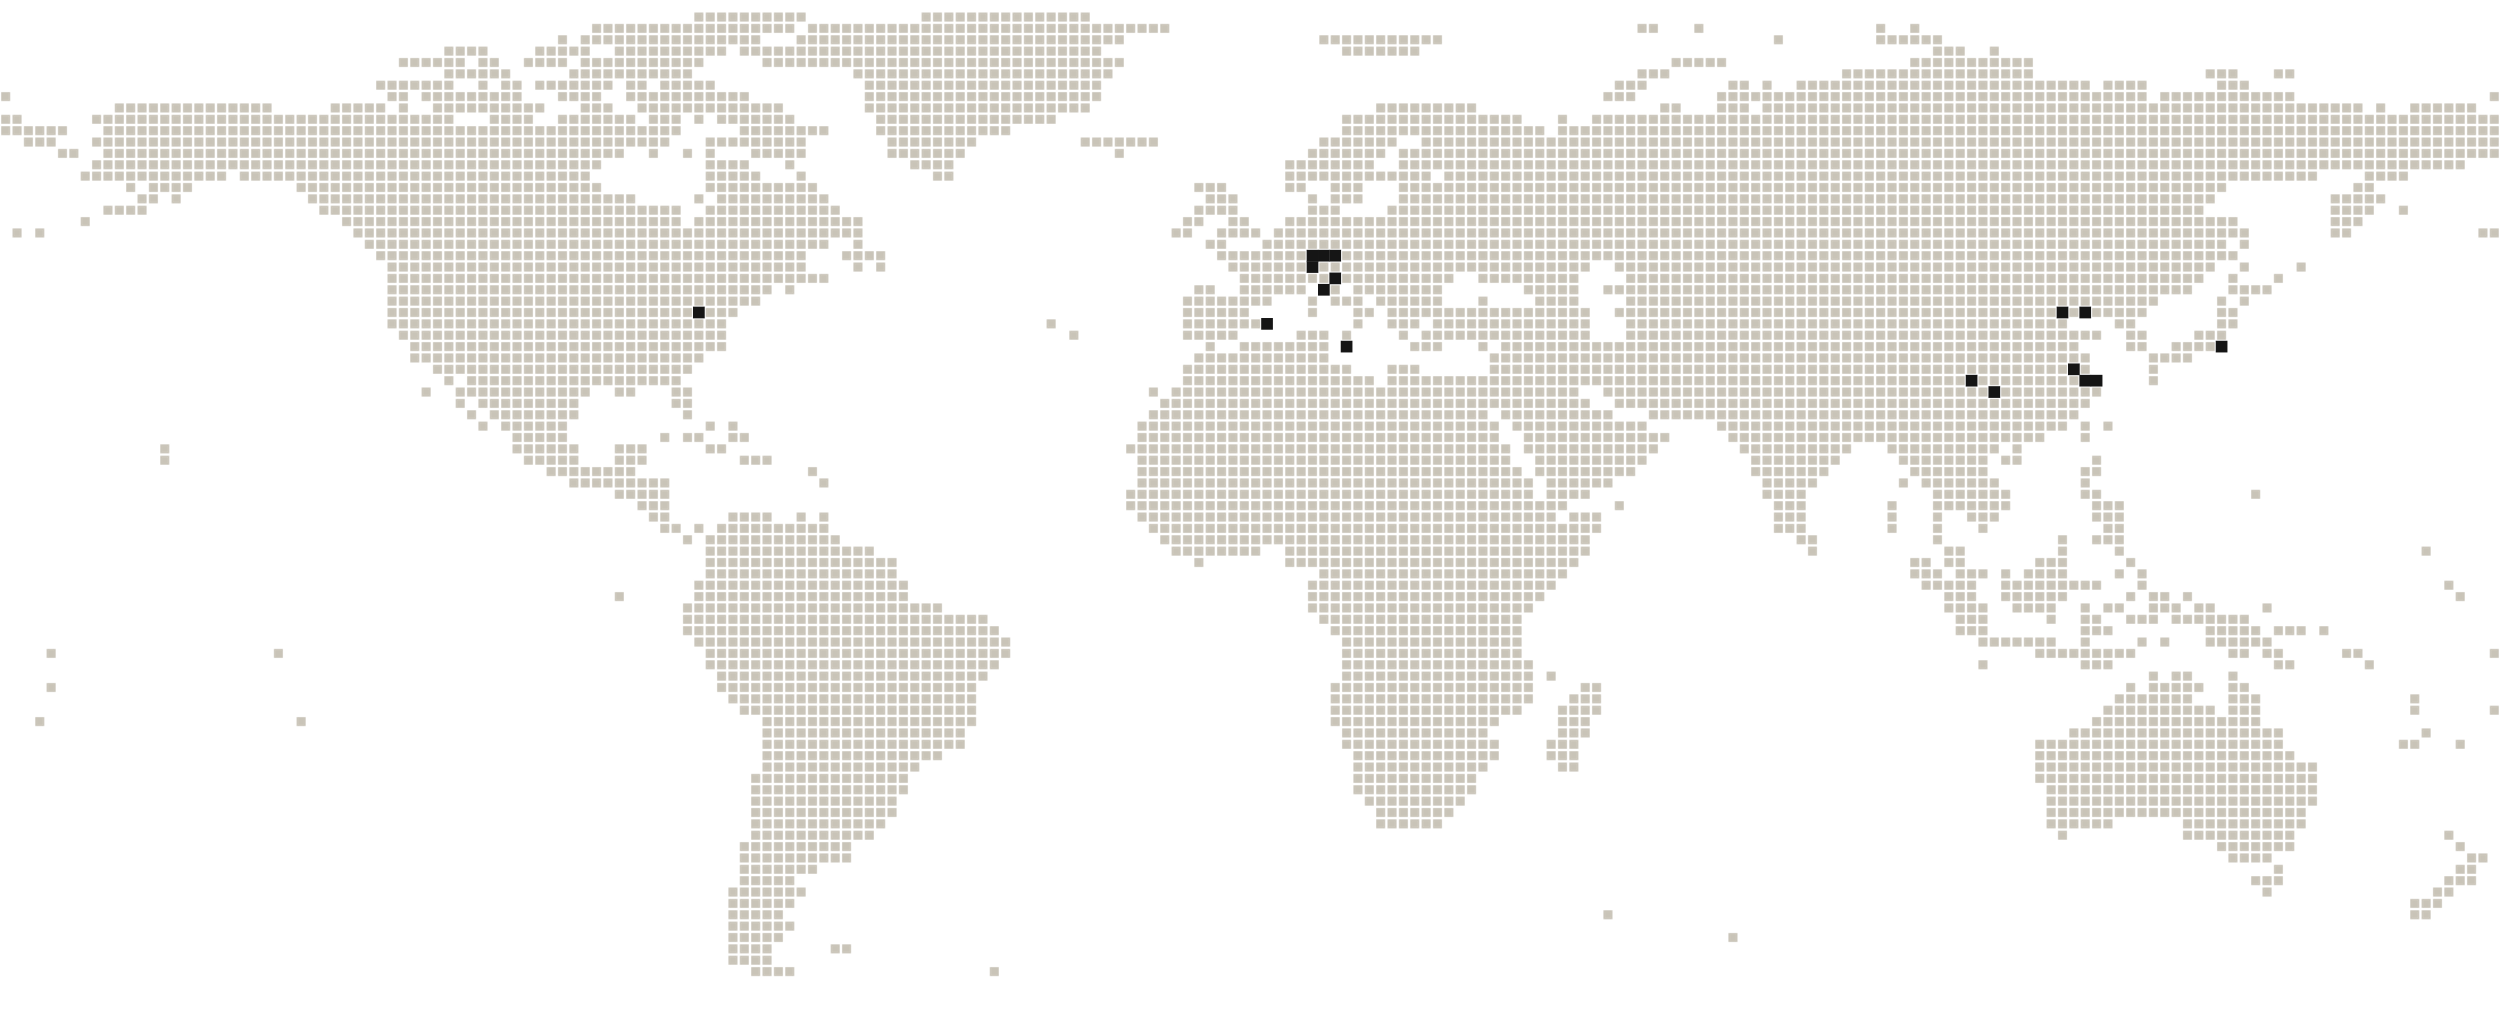
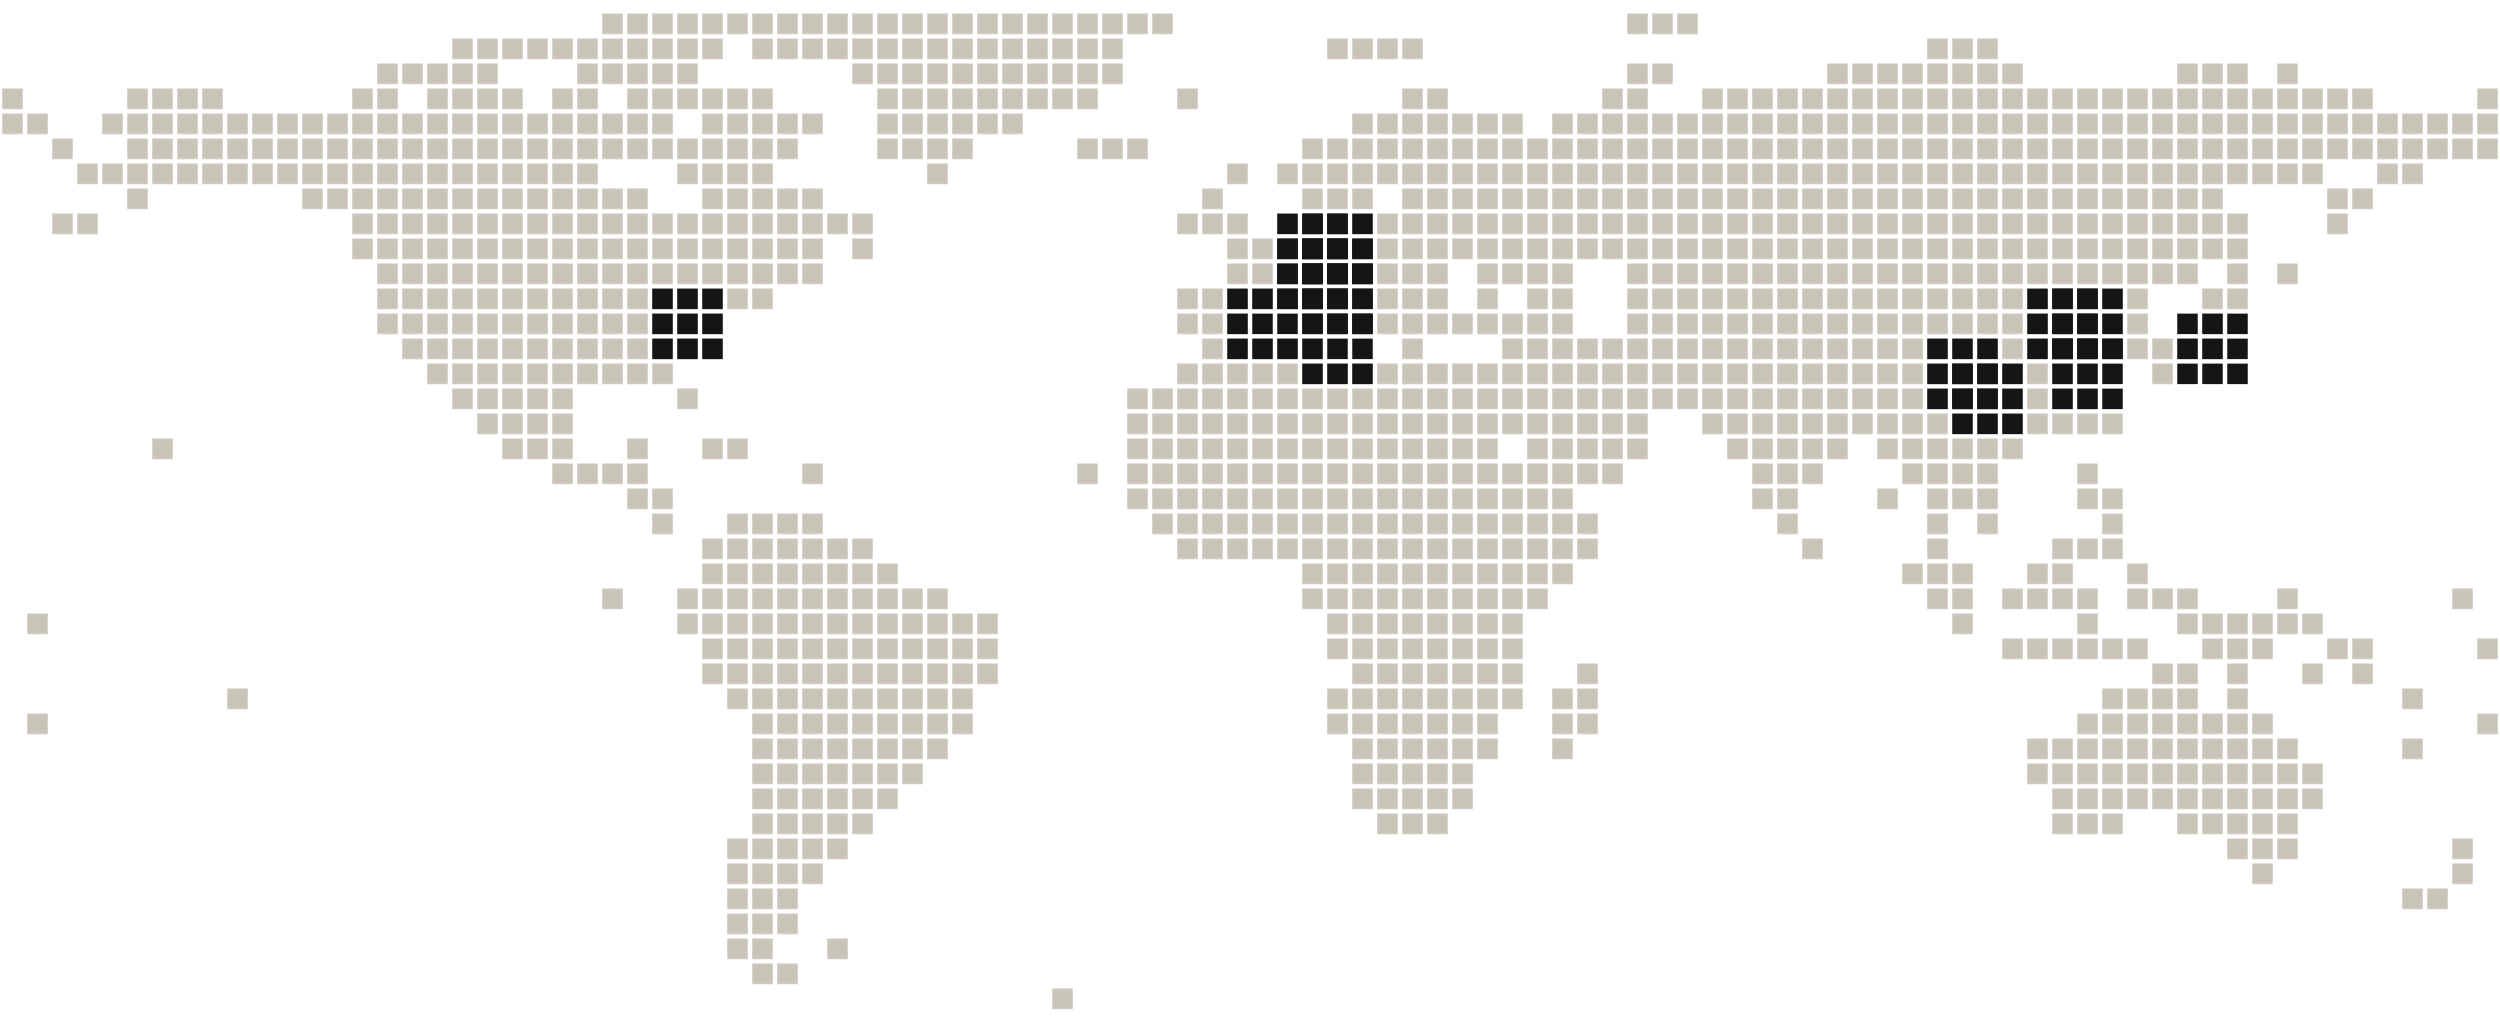
<svg xmlns="http://www.w3.org/2000/svg" viewBox="0 0 1100 450" role="img" aria-labelledby="title desc">
  <defs>
-     <pattern id="land-pixels" x="0" y="5" width="5" height="5" patternUnits="userSpaceOnUse">
-       <rect x="0.55" y="0.55" width="3.9" height="3.9" fill="#c9c4b8" />
+     <pattern id="land-pixels" x="0" y="5" width="11" height="11" patternUnits="userSpaceOnUse">
+       <rect x="0.99" y="0.99" width="9.02" height="9.02" fill="#c9c4b8" />
    </pattern>
  </defs>
-   <path fill="url(#land-pixels)" d="M305.00 5.00h50.00v5.00h-50.00zM405.00 5.00h75.00v5.00h-75.00zM260.00 10.00h90.00v5.00h-90.00zM355.00 10.00h160.00v5.00h-160.00zM720.00 10.00h10.00v5.00h-10.00zM745.00 10.00h5.00v5.00h-5.00zM825.00 10.00h5.00v5.00h-5.00zM840.00 10.00h5.00v5.00h-5.00zM245.00 15.00h5.00v5.00h-5.00zM255.00 15.00h80.00v5.00h-80.00zM350.00 15.00h145.00v5.00h-145.00zM580.00 15.00h55.00v5.00h-55.00zM780.00 15.00h5.00v5.00h-5.00zM825.00 15.00h30.00v5.00h-30.00zM195.00 20.00h20.00v5.00h-20.00zM235.00 20.00h25.00v5.00h-25.00zM270.00 20.00h50.00v5.00h-50.00zM325.00 20.00h160.00v5.00h-160.00zM590.00 20.00h35.00v5.00h-35.00zM850.00 20.00h15.00v5.00h-15.00zM875.00 20.00h5.00v5.00h-5.00zM175.00 25.00h30.00v5.00h-30.00zM210.00 25.00h10.00v5.00h-10.00zM230.00 25.00h20.00v5.00h-20.00zM255.00 25.00h55.00v5.00h-55.00zM335.00 25.00h160.00v5.00h-160.00zM735.00 25.00h25.00v5.00h-25.00zM840.00 25.00h55.00v5.00h-55.00zM195.00 30.00h30.00v5.00h-30.00zM250.00 30.00h55.00v5.00h-55.00zM375.00 30.00h115.00v5.00h-115.00zM720.00 30.00h15.00v5.00h-15.00zM810.00 30.00h85.00v5.00h-85.00zM970.00 30.00h15.00v5.00h-15.00zM1000.00 30.00h10.00v5.00h-10.00zM165.00 35.00h35.00v5.00h-35.00zM210.00 35.00h5.00v5.00h-5.00zM220.00 35.00h10.00v5.00h-10.00zM235.00 35.00h35.00v5.00h-35.00zM275.00 35.00h10.00v5.00h-10.00zM290.00 35.00h25.00v5.00h-25.00zM380.00 35.00h105.00v5.00h-105.00zM710.00 35.00h15.00v5.00h-15.00zM760.00 35.00h10.00v5.00h-10.00zM775.00 35.00h5.00v5.00h-5.00zM790.00 35.00h130.00v5.00h-130.00zM925.00 35.00h20.00v5.00h-20.00zM975.00 35.00h15.00v5.00h-15.00zM0.00 40.00h5.00v5.00h-5.00zM170.00 40.00h10.00v5.00h-10.00zM185.00 40.00h45.00v5.00h-45.00zM245.00 40.00h20.00v5.00h-20.00zM275.00 40.00h55.00v5.00h-55.00zM380.00 40.00h105.00v5.00h-105.00zM705.00 40.00h15.00v5.00h-15.00zM755.00 40.00h190.00v5.00h-190.00zM950.00 40.00h60.00v5.00h-60.00zM1095.00 40.00h5.00v5.00h-5.00zM50.00 45.00h70.00v5.00h-70.00zM145.00 45.00h25.00v5.00h-25.00zM175.00 45.00h5.00v5.00h-5.00zM190.00 45.00h50.00v5.00h-50.00zM255.00 45.00h15.00v5.00h-15.00zM280.00 45.00h65.00v5.00h-65.00zM380.00 45.00h100.00v5.00h-100.00zM605.00 45.00h45.00v5.00h-45.00zM730.00 45.00h10.00v5.00h-10.00zM755.00 45.00h15.00v5.00h-15.00zM775.00 45.00h265.00v5.00h-265.00zM1045.00 45.00h5.00v5.00h-5.00zM1060.00 45.00h30.00v5.00h-30.00zM0.00 50.00h10.00v5.00h-10.00zM40.00 50.00h160.00v5.00h-160.00zM215.00 50.00h20.00v5.00h-20.00zM245.00 50.00h35.00v5.00h-35.00zM285.00 50.00h15.00v5.00h-15.00zM305.00 50.00h5.00v5.00h-5.00zM315.00 50.00h35.00v5.00h-35.00zM385.00 50.00h80.00v5.00h-80.00zM590.00 50.00h80.00v5.00h-80.00zM685.00 50.00h5.00v5.00h-5.00zM700.00 50.00h400.00v5.00h-400.00zM0.00 55.00h30.00v5.00h-30.00zM45.00 55.00h255.00v5.00h-255.00zM325.00 55.00h40.00v5.00h-40.00zM385.00 55.00h60.00v5.00h-60.00zM590.00 55.00h90.00v5.00h-90.00zM685.00 55.00h415.00v5.00h-415.00zM10.00 60.00h15.00v5.00h-15.00zM40.00 60.00h255.00v5.00h-255.00zM310.00 60.00h45.00v5.00h-45.00zM390.00 60.00h40.00v5.00h-40.00zM475.00 60.00h35.00v5.00h-35.00zM580.00 60.00h35.00v5.00h-35.00zM625.00 60.00h475.00v5.00h-475.00zM25.00 65.00h10.00v5.00h-10.00zM45.00 65.00h230.00v5.00h-230.00zM285.00 65.00h5.00v5.00h-5.00zM300.00 65.00h5.00v5.00h-5.00zM310.00 65.00h5.00v5.00h-5.00zM330.00 65.00h25.00v5.00h-25.00zM390.00 65.00h35.00v5.00h-35.00zM490.00 65.00h5.00v5.00h-5.00zM575.00 65.00h35.00v5.00h-35.00zM615.00 65.00h485.00v5.00h-485.00zM40.00 70.00h225.00v5.00h-225.00zM310.00 70.00h20.00v5.00h-20.00zM345.00 70.00h5.00v5.00h-5.00zM400.00 70.00h20.00v5.00h-20.00zM565.00 70.00h40.00v5.00h-40.00zM615.00 70.00h470.00v5.00h-470.00zM35.00 75.00h65.00v5.00h-65.00zM105.00 75.00h155.00v5.00h-155.00zM310.00 75.00h25.00v5.00h-25.00zM350.00 75.00h5.00v5.00h-5.00zM410.00 75.00h10.00v5.00h-10.00zM565.00 75.00h65.00v5.00h-65.00zM635.00 75.00h385.00v5.00h-385.00zM1040.00 75.00h20.00v5.00h-20.00zM55.00 80.00h5.00v5.00h-5.00zM65.00 80.00h20.00v5.00h-20.00zM130.00 80.00h135.00v5.00h-135.00zM310.00 80.00h50.00v5.00h-50.00zM525.00 80.00h15.00v5.00h-15.00zM565.00 80.00h10.00v5.00h-10.00zM585.00 80.00h15.00v5.00h-15.00zM615.00 80.00h365.00v5.00h-365.00zM1035.00 80.00h10.00v5.00h-10.00zM60.00 85.00h10.00v5.00h-10.00zM75.00 85.00h5.00v5.00h-5.00zM135.00 85.00h145.00v5.00h-145.00zM305.00 85.00h5.00v5.00h-5.00zM315.00 85.00h50.00v5.00h-50.00zM530.00 85.00h15.00v5.00h-15.00zM575.00 85.00h5.00v5.00h-5.00zM585.00 85.00h15.00v5.00h-15.00zM615.00 85.00h360.00v5.00h-360.00zM1025.00 85.00h25.00v5.00h-25.00zM45.00 90.00h20.00v5.00h-20.00zM140.00 90.00h160.00v5.00h-160.00zM310.00 90.00h60.00v5.00h-60.00zM525.00 90.00h20.00v5.00h-20.00zM575.00 90.00h15.00v5.00h-15.00zM610.00 90.00h360.00v5.00h-360.00zM1025.00 90.00h20.00v5.00h-20.00zM1055.00 90.00h5.00v5.00h-5.00zM35.00 95.00h5.00v5.00h-5.00zM150.00 95.00h150.00v5.00h-150.00zM305.00 95.00h75.00v5.00h-75.00zM520.00 95.00h10.00v5.00h-10.00zM540.00 95.00h10.00v5.00h-10.00zM565.00 95.00h420.00v5.00h-420.00zM1025.00 95.00h15.00v5.00h-15.00zM5.00 100.00h5.00v5.00h-5.00zM15.00 100.00h5.00v5.00h-5.00zM155.00 100.00h225.00v5.00h-225.00zM515.00 100.00h10.00v5.00h-10.00zM535.00 100.00h20.00v5.00h-20.00zM560.00 100.00h430.00v5.00h-430.00zM1025.00 100.00h10.00v5.00h-10.00zM1090.00 100.00h10.00v5.00h-10.00zM160.00 105.00h205.00v5.00h-205.00zM375.00 105.00h5.00v5.00h-5.00zM530.00 105.00h10.00v5.00h-10.00zM555.00 105.00h425.00v5.00h-425.00zM985.00 105.00h5.00v5.00h-5.00zM165.00 110.00h190.00v5.00h-190.00zM370.00 110.00h20.00v5.00h-20.00zM535.00 110.00h450.00v5.00h-450.00zM170.00 115.00h185.00v5.00h-185.00zM375.00 115.00h5.00v5.00h-5.00zM385.00 115.00h5.00v5.00h-5.00zM540.00 115.00h160.00v5.00h-160.00zM710.00 115.00h265.00v5.00h-265.00zM985.00 115.00h5.00v5.00h-5.00zM1010.00 115.00h5.00v5.00h-5.00zM170.00 120.00h195.00v5.00h-195.00zM545.00 120.00h95.00v5.00h-95.00zM650.00 120.00h45.00v5.00h-45.00zM715.00 120.00h255.00v5.00h-255.00zM980.00 120.00h5.00v5.00h-5.00zM1000.00 120.00h5.00v5.00h-5.00zM170.00 125.00h170.00v5.00h-170.00zM345.00 125.00h5.00v5.00h-5.00zM525.00 125.00h10.00v5.00h-10.00zM545.00 125.00h30.00v5.00h-30.00zM580.00 125.00h10.00v5.00h-10.00zM595.00 125.00h40.00v5.00h-40.00zM670.00 125.00h25.00v5.00h-25.00zM705.00 125.00h260.00v5.00h-260.00zM980.00 125.00h20.00v5.00h-20.00zM170.00 130.00h165.00v5.00h-165.00zM520.00 130.00h40.00v5.00h-40.00zM575.00 130.00h5.00v5.00h-5.00zM585.00 130.00h15.00v5.00h-15.00zM605.00 130.00h30.00v5.00h-30.00zM650.00 130.00h5.00v5.00h-5.00zM675.00 130.00h20.00v5.00h-20.00zM715.00 130.00h235.00v5.00h-235.00zM975.00 130.00h5.00v5.00h-5.00zM985.00 130.00h5.00v5.00h-5.00zM170.00 135.00h155.00v5.00h-155.00zM520.00 135.00h30.00v5.00h-30.00zM575.00 135.00h5.00v5.00h-5.00zM595.00 135.00h10.00v5.00h-10.00zM610.00 135.00h90.00v5.00h-90.00zM710.00 135.00h235.00v5.00h-235.00zM975.00 135.00h10.00v5.00h-10.00zM170.00 140.00h150.00v5.00h-150.00zM460.00 140.00h5.00v5.00h-5.00zM520.00 140.00h35.00v5.00h-35.00zM595.00 140.00h5.00v5.00h-5.00zM610.00 140.00h15.00v5.00h-15.00zM630.00 140.00h70.00v5.00h-70.00zM715.00 140.00h195.00v5.00h-195.00zM930.00 140.00h10.00v5.00h-10.00zM975.00 140.00h10.00v5.00h-10.00zM175.00 145.00h145.00v5.00h-145.00zM470.00 145.00h5.00v5.00h-5.00zM520.00 145.00h25.00v5.00h-25.00zM570.00 145.00h15.00v5.00h-15.00zM590.00 145.00h5.00v5.00h-5.00zM615.00 145.00h5.00v5.00h-5.00zM625.00 145.00h75.00v5.00h-75.00zM715.00 145.00h210.00v5.00h-210.00zM935.00 145.00h10.00v5.00h-10.00zM965.00 145.00h15.00v5.00h-15.00zM180.00 150.00h140.00v5.00h-140.00zM530.00 150.00h5.00v5.00h-5.00zM545.00 150.00h40.00v5.00h-40.00zM620.00 150.00h15.00v5.00h-15.00zM650.00 150.00h5.00v5.00h-5.00zM660.00 150.00h255.00v5.00h-255.00zM935.00 150.00h10.00v5.00h-10.00zM955.00 150.00h25.00v5.00h-25.00zM180.00 155.00h130.00v5.00h-130.00zM525.00 155.00h60.00v5.00h-60.00zM655.00 155.00h265.00v5.00h-265.00zM945.00 155.00h20.00v5.00h-20.00zM190.00 160.00h115.00v5.00h-115.00zM520.00 160.00h75.00v5.00h-75.00zM610.00 160.00h15.00v5.00h-15.00zM655.00 160.00h265.00v5.00h-265.00zM945.00 160.00h5.00v5.00h-5.00zM195.00 165.00h5.00v5.00h-5.00zM205.00 165.00h95.00v5.00h-95.00zM520.00 165.00h85.00v5.00h-85.00zM610.00 165.00h310.00v5.00h-310.00zM945.00 165.00h5.00v5.00h-5.00zM185.00 170.00h5.00v5.00h-5.00zM200.00 170.00h60.00v5.00h-60.00zM270.00 170.00h10.00v5.00h-10.00zM295.00 170.00h10.00v5.00h-10.00zM505.00 170.00h5.00v5.00h-5.00zM515.00 170.00h180.00v5.00h-180.00zM705.00 170.00h220.00v5.00h-220.00zM200.00 175.00h5.00v5.00h-5.00zM210.00 175.00h45.00v5.00h-45.00zM295.00 175.00h10.00v5.00h-10.00zM510.00 175.00h190.00v5.00h-190.00zM710.00 175.00h210.00v5.00h-210.00zM205.00 180.00h5.00v5.00h-5.00zM215.00 180.00h40.00v5.00h-40.00zM300.00 180.00h5.00v5.00h-5.00zM505.00 180.00h150.00v5.00h-150.00zM660.00 180.00h50.00v5.00h-50.00zM725.00 180.00h190.00v5.00h-190.00zM210.00 185.00h5.00v5.00h-5.00zM220.00 185.00h30.00v5.00h-30.00zM310.00 185.00h5.00v5.00h-5.00zM320.00 185.00h5.00v5.00h-5.00zM500.00 185.00h160.00v5.00h-160.00zM665.00 185.00h60.00v5.00h-60.00zM755.00 185.00h155.00v5.00h-155.00zM915.00 185.00h5.00v5.00h-5.00zM925.00 185.00h5.00v5.00h-5.00zM225.00 190.00h25.00v5.00h-25.00zM290.00 190.00h5.00v5.00h-5.00zM300.00 190.00h10.00v5.00h-10.00zM320.00 190.00h10.00v5.00h-10.00zM500.00 190.00h160.00v5.00h-160.00zM670.00 190.00h65.00v5.00h-65.00zM760.00 190.00h140.00v5.00h-140.00zM915.00 190.00h5.00v5.00h-5.00zM70.00 195.00h5.00v5.00h-5.00zM225.00 195.00h30.00v5.00h-30.00zM270.00 195.00h15.00v5.00h-15.00zM310.00 195.00h10.00v5.00h-10.00zM495.00 195.00h170.00v5.00h-170.00zM670.00 195.00h60.00v5.00h-60.00zM765.00 195.00h50.00v5.00h-50.00zM830.00 195.00h50.00v5.00h-50.00zM885.00 195.00h5.00v5.00h-5.00zM70.00 200.00h5.00v5.00h-5.00zM230.00 200.00h25.00v5.00h-25.00zM270.00 200.00h15.00v5.00h-15.00zM325.00 200.00h15.00v5.00h-15.00zM500.00 200.00h165.00v5.00h-165.00zM675.00 200.00h50.00v5.00h-50.00zM770.00 200.00h40.00v5.00h-40.00zM835.00 200.00h40.00v5.00h-40.00zM880.00 200.00h10.00v5.00h-10.00zM920.00 200.00h5.00v5.00h-5.00zM240.00 205.00h40.00v5.00h-40.00zM355.00 205.00h5.00v5.00h-5.00zM500.00 205.00h170.00v5.00h-170.00zM675.00 205.00h45.00v5.00h-45.00zM770.00 205.00h35.00v5.00h-35.00zM840.00 205.00h35.00v5.00h-35.00zM915.00 205.00h10.00v5.00h-10.00zM250.00 210.00h45.00v5.00h-45.00zM360.00 210.00h5.00v5.00h-5.00zM500.00 210.00h175.00v5.00h-175.00zM680.00 210.00h30.00v5.00h-30.00zM775.00 210.00h25.00v5.00h-25.00zM835.00 210.00h5.00v5.00h-5.00zM845.00 210.00h35.00v5.00h-35.00zM915.00 210.00h5.00v5.00h-5.00zM270.00 215.00h25.00v5.00h-25.00zM495.00 215.00h180.00v5.00h-180.00zM680.00 215.00h20.00v5.00h-20.00zM775.00 215.00h20.00v5.00h-20.00zM850.00 215.00h35.00v5.00h-35.00zM915.00 215.00h10.00v5.00h-10.00zM990.00 215.00h5.00v5.00h-5.00zM280.00 220.00h15.00v5.00h-15.00zM495.00 220.00h195.00v5.00h-195.00zM710.00 220.00h5.00v5.00h-5.00zM780.00 220.00h15.00v5.00h-15.00zM830.00 220.00h5.00v5.00h-5.00zM850.00 220.00h35.00v5.00h-35.00zM920.00 220.00h15.00v5.00h-15.00zM285.00 225.00h10.00v5.00h-10.00zM320.00 225.00h20.00v5.00h-20.00zM350.00 225.00h5.00v5.00h-5.00zM360.00 225.00h5.00v5.00h-5.00zM500.00 225.00h185.00v5.00h-185.00zM690.00 225.00h15.00v5.00h-15.00zM780.00 225.00h15.00v5.00h-15.00zM830.00 225.00h5.00v5.00h-5.00zM850.00 225.00h5.00v5.00h-5.00zM865.00 225.00h15.00v5.00h-15.00zM920.00 225.00h15.00v5.00h-15.00zM290.00 230.00h10.00v5.00h-10.00zM305.00 230.00h5.00v5.00h-5.00zM315.00 230.00h50.00v5.00h-50.00zM505.00 230.00h200.00v5.00h-200.00zM780.00 230.00h15.00v5.00h-15.00zM830.00 230.00h5.00v5.00h-5.00zM850.00 230.00h5.00v5.00h-5.00zM870.00 230.00h5.00v5.00h-5.00zM925.00 230.00h10.00v5.00h-10.00zM300.00 235.00h5.00v5.00h-5.00zM310.00 235.00h60.00v5.00h-60.00zM510.00 235.00h190.00v5.00h-190.00zM790.00 235.00h10.00v5.00h-10.00zM850.00 235.00h5.00v5.00h-5.00zM905.00 235.00h5.00v5.00h-5.00zM920.00 235.00h15.00v5.00h-15.00zM310.00 240.00h75.00v5.00h-75.00zM515.00 240.00h40.00v5.00h-40.00zM565.00 240.00h135.00v5.00h-135.00zM795.00 240.00h5.00v5.00h-5.00zM855.00 240.00h10.00v5.00h-10.00zM905.00 240.00h5.00v5.00h-5.00zM930.00 240.00h5.00v5.00h-5.00zM1065.00 240.00h5.00v5.00h-5.00zM310.00 245.00h85.00v5.00h-85.00zM525.00 245.00h5.00v5.00h-5.00zM565.00 245.00h130.00v5.00h-130.00zM840.00 245.00h10.00v5.00h-10.00zM855.00 245.00h10.00v5.00h-10.00zM895.00 245.00h15.00v5.00h-15.00zM935.00 245.00h5.00v5.00h-5.00zM310.00 250.00h85.00v5.00h-85.00zM580.00 250.00h110.00v5.00h-110.00zM840.00 250.00h15.00v5.00h-15.00zM860.00 250.00h15.00v5.00h-15.00zM880.00 250.00h5.00v5.00h-5.00zM890.00 250.00h20.00v5.00h-20.00zM930.00 250.00h5.00v5.00h-5.00zM940.00 250.00h5.00v5.00h-5.00zM305.00 255.00h95.00v5.00h-95.00zM575.00 255.00h110.00v5.00h-110.00zM845.00 255.00h25.00v5.00h-25.00zM880.00 255.00h45.00v5.00h-45.00zM940.00 255.00h5.00v5.00h-5.00zM1075.00 255.00h5.00v5.00h-5.00zM270.00 260.00h5.00v5.00h-5.00zM305.00 260.00h95.00v5.00h-95.00zM575.00 260.00h105.00v5.00h-105.00zM855.00 260.00h15.00v5.00h-15.00zM880.00 260.00h30.00v5.00h-30.00zM935.00 260.00h5.00v5.00h-5.00zM945.00 260.00h10.00v5.00h-10.00zM960.00 260.00h5.00v5.00h-5.00zM1080.00 260.00h5.00v5.00h-5.00zM300.00 265.00h115.00v5.00h-115.00zM575.00 265.00h100.00v5.00h-100.00zM855.00 265.00h20.00v5.00h-20.00zM885.00 265.00h20.00v5.00h-20.00zM915.00 265.00h5.00v5.00h-5.00zM925.00 265.00h10.00v5.00h-10.00zM945.00 265.00h15.00v5.00h-15.00zM965.00 265.00h10.00v5.00h-10.00zM995.00 265.00h5.00v5.00h-5.00zM300.00 270.00h135.00v5.00h-135.00zM580.00 270.00h90.00v5.00h-90.00zM860.00 270.00h15.00v5.00h-15.00zM900.00 270.00h5.00v5.00h-5.00zM915.00 270.00h10.00v5.00h-10.00zM935.00 270.00h15.00v5.00h-15.00zM955.00 270.00h35.00v5.00h-35.00zM300.00 275.00h140.00v5.00h-140.00zM585.00 275.00h85.00v5.00h-85.00zM860.00 275.00h15.00v5.00h-15.00zM915.00 275.00h15.00v5.00h-15.00zM970.00 275.00h25.00v5.00h-25.00zM1000.00 275.00h15.00v5.00h-15.00zM1020.00 275.00h5.00v5.00h-5.00zM305.00 280.00h140.00v5.00h-140.00zM590.00 280.00h80.00v5.00h-80.00zM870.00 280.00h35.00v5.00h-35.00zM915.00 280.00h5.00v5.00h-5.00zM940.00 280.00h5.00v5.00h-5.00zM950.00 280.00h5.00v5.00h-5.00zM970.00 280.00h30.00v5.00h-30.00zM20.00 285.00h5.00v5.00h-5.00zM120.00 285.00h5.00v5.00h-5.00zM310.00 285.00h135.00v5.00h-135.00zM590.00 285.00h80.00v5.00h-80.00zM895.00 285.00h45.00v5.00h-45.00zM980.00 285.00h10.00v5.00h-10.00zM995.00 285.00h10.00v5.00h-10.00zM1030.00 285.00h10.00v5.00h-10.00zM1095.00 285.00h5.00v5.00h-5.00zM310.00 290.00h130.00v5.00h-130.00zM590.00 290.00h85.00v5.00h-85.00zM870.00 290.00h5.00v5.00h-5.00zM915.00 290.00h15.00v5.00h-15.00zM1000.00 290.00h10.00v5.00h-10.00zM1040.00 290.00h5.00v5.00h-5.00zM315.00 295.00h120.00v5.00h-120.00zM590.00 295.00h85.00v5.00h-85.00zM680.00 295.00h5.00v5.00h-5.00zM945.00 295.00h5.00v5.00h-5.00zM955.00 295.00h10.00v5.00h-10.00zM980.00 295.00h5.00v5.00h-5.00zM20.00 300.00h5.00v5.00h-5.00zM315.00 300.00h115.00v5.00h-115.00zM585.00 300.00h90.00v5.00h-90.00zM695.00 300.00h10.00v5.00h-10.00zM935.00 300.00h5.00v5.00h-5.00zM945.00 300.00h25.00v5.00h-25.00zM980.00 300.00h10.00v5.00h-10.00zM320.00 305.00h110.00v5.00h-110.00zM585.00 305.00h90.00v5.00h-90.00zM690.00 305.00h15.00v5.00h-15.00zM930.00 305.00h35.00v5.00h-35.00zM980.00 305.00h15.00v5.00h-15.00zM1060.00 305.00h5.00v5.00h-5.00zM325.00 310.00h105.00v5.00h-105.00zM585.00 310.00h85.00v5.00h-85.00zM685.00 310.00h20.00v5.00h-20.00zM925.00 310.00h50.00v5.00h-50.00zM980.00 310.00h15.00v5.00h-15.00zM1060.00 310.00h5.00v5.00h-5.00zM1095.00 310.00h5.00v5.00h-5.00zM15.00 315.00h5.00v5.00h-5.00zM130.00 315.00h5.00v5.00h-5.00zM335.00 315.00h95.00v5.00h-95.00zM585.00 315.00h75.00v5.00h-75.00zM685.00 315.00h15.00v5.00h-15.00zM920.00 315.00h75.00v5.00h-75.00zM335.00 320.00h90.00v5.00h-90.00zM590.00 320.00h65.00v5.00h-65.00zM685.00 320.00h15.00v5.00h-15.00zM910.00 320.00h95.00v5.00h-95.00zM1065.00 320.00h5.00v5.00h-5.00zM335.00 325.00h90.00v5.00h-90.00zM590.00 325.00h70.00v5.00h-70.00zM680.00 325.00h15.00v5.00h-15.00zM895.00 325.00h110.00v5.00h-110.00zM1055.00 325.00h10.00v5.00h-10.00zM1080.00 325.00h5.00v5.00h-5.00zM335.00 330.00h80.00v5.00h-80.00zM595.00 330.00h65.00v5.00h-65.00zM680.00 330.00h15.00v5.00h-15.00zM895.00 330.00h115.00v5.00h-115.00zM335.00 335.00h70.00v5.00h-70.00zM595.00 335.00h60.00v5.00h-60.00zM685.00 335.00h10.00v5.00h-10.00zM895.00 335.00h125.00v5.00h-125.00zM330.00 340.00h70.00v5.00h-70.00zM595.00 340.00h55.00v5.00h-55.00zM895.00 340.00h125.00v5.00h-125.00zM330.00 345.00h70.00v5.00h-70.00zM595.00 345.00h55.00v5.00h-55.00zM900.00 345.00h120.00v5.00h-120.00zM330.00 350.00h65.00v5.00h-65.00zM600.00 350.00h45.00v5.00h-45.00zM900.00 350.00h120.00v5.00h-120.00zM330.00 355.00h65.00v5.00h-65.00zM605.00 355.00h35.00v5.00h-35.00zM900.00 355.00h115.00v5.00h-115.00zM330.00 360.00h60.00v5.00h-60.00zM605.00 360.00h30.00v5.00h-30.00zM900.00 360.00h30.00v5.00h-30.00zM960.00 360.00h55.00v5.00h-55.00zM330.00 365.00h55.00v5.00h-55.00zM905.00 365.00h5.00v5.00h-5.00zM960.00 365.00h50.00v5.00h-50.00zM1075.00 365.00h5.00v5.00h-5.00zM325.00 370.00h50.00v5.00h-50.00zM975.00 370.00h35.00v5.00h-35.00zM1080.00 370.00h5.00v5.00h-5.00zM325.00 375.00h50.00v5.00h-50.00zM980.00 375.00h20.00v5.00h-20.00zM1085.00 375.00h10.00v5.00h-10.00zM325.00 380.00h35.00v5.00h-35.00zM1000.00 380.00h5.00v5.00h-5.00zM1080.00 380.00h10.00v5.00h-10.00zM325.00 385.00h25.00v5.00h-25.00zM990.00 385.00h15.00v5.00h-15.00zM1075.00 385.00h15.00v5.00h-15.00zM320.00 390.00h35.00v5.00h-35.00zM995.00 390.00h5.00v5.00h-5.00zM1070.00 390.00h10.00v5.00h-10.00zM320.00 395.00h30.00v5.00h-30.00zM1060.00 395.00h15.00v5.00h-15.00zM320.00 400.00h25.00v5.00h-25.00zM705.00 400.00h5.00v5.00h-5.00zM1060.00 400.00h10.00v5.00h-10.00zM320.00 405.00h30.00v5.00h-30.00zM320.00 410.00h25.00v5.00h-25.00zM760.00 410.00h5.00v5.00h-5.00zM320.00 415.00h20.00v5.00h-20.00zM365.00 415.00h10.00v5.00h-10.00zM320.00 420.00h20.00v5.00h-20.00zM330.00 425.00h20.00v5.00h-20.00zM435.00 425.00h5.00v5.00h-5.00z" />
-   <g fill="#151515" stroke="#151515" stroke-width="1.25" paint-order="stroke" stroke-linejoin="miter">
-     <rect x="920.55" y="165.55" width="3.90" height="3.90" />
-     <rect x="915.55" y="165.55" width="3.90" height="3.90" />
-     <rect x="865.55" y="165.55" width="3.90" height="3.90" />
-     <rect x="875.55" y="170.55" width="3.90" height="3.90" />
-     <rect x="905.55" y="135.55" width="3.90" height="3.90" />
-     <rect x="915.55" y="135.55" width="3.90" height="3.90" />
-     <rect x="910.55" y="160.55" width="3.90" height="3.90" />
-     <rect x="975.55" y="150.55" width="3.90" height="3.90" />
-     <rect x="585.55" y="110.55" width="3.90" height="3.90" />
-     <rect x="575.55" y="115.55" width="3.90" height="3.90" />
-     <rect x="580.55" y="125.55" width="3.90" height="3.90" />
-     <rect x="585.55" y="120.55" width="3.90" height="3.90" />
-     <rect x="555.55" y="140.55" width="3.90" height="3.90" />
-     <rect x="590.55" y="150.55" width="3.90" height="3.90" />
-     <rect x="575.55" y="110.55" width="3.90" height="3.90" />
-     <rect x="580.55" y="110.55" width="3.90" height="3.90" />
-     <rect x="305.55" y="135.55" width="3.90" height="3.90" />
+   <path fill="url(#land-pixels)" d="M264.00 5.00h253.00v11.00h-253.00zM715.00 5.00h33.00v11.00h-33.00zM198.00 16.00h121.00v11.00h-121.00zM330.00 16.00h165.00v11.00h-165.00zM583.00 16.00h44.00v11.00h-44.00zM847.00 16.00h33.00v11.00h-33.00zM165.00 27.00h55.00v11.00h-55.00zM253.00 27.00h55.00v11.00h-55.00zM374.00 27.00h121.00v11.00h-121.00zM715.00 27.00h22.00v11.00h-22.00zM803.00 27.00h88.00v11.00h-88.00zM957.00 27.00h33.00v11.00h-33.00zM1001.00 27.00h11.00v11.00h-11.00zM0.00 38.00h11.00v11.00h-11.00zM55.00 38.00h44.00v11.00h-44.00zM154.00 38.00h22.00v11.00h-22.00zM187.00 38.00h44.00v11.00h-44.00zM242.00 38.00h22.00v11.00h-22.00zM275.00 38.00h66.00v11.00h-66.00zM385.00 38.00h99.00v11.00h-99.00zM517.00 38.00h11.00v11.00h-11.00zM616.00 38.00h22.00v11.00h-22.00zM704.00 38.00h22.00v11.00h-22.00zM748.00 38.00h297.00v11.00h-297.00zM1089.00 38.00h11.00v11.00h-11.00zM0.00 49.00h22.00v11.00h-22.00zM44.00 49.00h253.00v11.00h-253.00zM308.00 49.00h55.00v11.00h-55.00zM385.00 49.00h66.00v11.00h-66.00zM594.00 49.00h77.00v11.00h-77.00zM682.00 49.00h418.00v11.00h-418.00zM22.00 60.00h11.00v11.00h-11.00zM55.00 60.00h297.00v11.00h-297.00zM385.00 60.00h44.00v11.00h-44.00zM473.00 60.00h33.00v11.00h-33.00zM572.00 60.00h528.00v11.00h-528.00zM33.00 71.00h231.00v11.00h-231.00zM297.00 71.00h44.00v11.00h-44.00zM407.00 71.00h11.00v11.00h-11.00zM539.00 71.00h11.00v11.00h-11.00zM561.00 71.00h462.00v11.00h-462.00zM1045.00 71.00h22.00v11.00h-22.00zM55.00 82.00h11.00v11.00h-11.00zM132.00 82.00h154.00v11.00h-154.00zM308.00 82.00h55.00v11.00h-55.00zM528.00 82.00h11.00v11.00h-11.00zM572.00 82.00h33.00v11.00h-33.00zM616.00 82.00h363.00v11.00h-363.00zM1023.00 82.00h22.00v11.00h-22.00zM22.00 93.00h22.00v11.00h-22.00zM154.00 93.00h231.00v11.00h-231.00zM517.00 93.00h33.00v11.00h-33.00zM561.00 93.00h429.00v11.00h-429.00zM1023.00 93.00h11.00v11.00h-11.00zM154.00 104.00h209.00v11.00h-209.00zM374.00 104.00h11.00v11.00h-11.00zM539.00 104.00h451.00v11.00h-451.00zM165.00 115.00h198.00v11.00h-198.00zM539.00 115.00h99.00v11.00h-99.00zM649.00 115.00h44.00v11.00h-44.00zM715.00 115.00h253.00v11.00h-253.00zM979.00 115.00h11.00v11.00h-11.00zM1001.00 115.00h11.00v11.00h-11.00zM165.00 126.00h176.00v11.00h-176.00zM517.00 126.00h44.00v11.00h-44.00zM572.00 126.00h22.00v11.00h-22.00zM605.00 126.00h33.00v11.00h-33.00zM649.00 126.00h11.00v11.00h-11.00zM671.00 126.00h22.00v11.00h-22.00zM715.00 126.00h231.00v11.00h-231.00zM968.00 126.00h22.00v11.00h-22.00zM165.00 137.00h154.00v11.00h-154.00zM517.00 137.00h33.00v11.00h-33.00zM583.00 137.00h110.00v11.00h-110.00zM715.00 137.00h231.00v11.00h-231.00zM968.00 137.00h11.00v11.00h-11.00zM176.00 148.00h143.00v11.00h-143.00zM528.00 148.00h55.00v11.00h-55.00zM616.00 148.00h11.00v11.00h-11.00zM660.00 148.00h253.00v11.00h-253.00zM935.00 148.00h44.00v11.00h-44.00zM187.00 159.00h110.00v11.00h-110.00zM517.00 159.00h407.00v11.00h-407.00zM946.00 159.00h11.00v11.00h-11.00zM198.00 170.00h55.00v11.00h-55.00zM297.00 170.00h11.00v11.00h-11.00zM495.00 170.00h429.00v11.00h-429.00zM209.00 181.00h44.00v11.00h-44.00zM495.00 181.00h231.00v11.00h-231.00zM748.00 181.00h187.00v11.00h-187.00zM66.00 192.00h11.00v11.00h-11.00zM220.00 192.00h33.00v11.00h-33.00zM275.00 192.00h11.00v11.00h-11.00zM308.00 192.00h22.00v11.00h-22.00zM495.00 192.00h165.00v11.00h-165.00zM671.00 192.00h55.00v11.00h-55.00zM759.00 192.00h55.00v11.00h-55.00zM825.00 192.00h66.00v11.00h-66.00zM242.00 203.00h44.00v11.00h-44.00zM352.00 203.00h11.00v11.00h-11.00zM473.00 203.00h11.00v11.00h-11.00zM495.00 203.00h220.00v11.00h-220.00zM770.00 203.00h33.00v11.00h-33.00zM836.00 203.00h44.00v11.00h-44.00zM913.00 203.00h11.00v11.00h-11.00zM275.00 214.00h22.00v11.00h-22.00zM495.00 214.00h198.00v11.00h-198.00zM770.00 214.00h22.00v11.00h-22.00zM825.00 214.00h11.00v11.00h-11.00zM847.00 214.00h33.00v11.00h-33.00zM913.00 214.00h22.00v11.00h-22.00zM286.00 225.00h11.00v11.00h-11.00zM319.00 225.00h44.00v11.00h-44.00zM506.00 225.00h198.00v11.00h-198.00zM781.00 225.00h11.00v11.00h-11.00zM847.00 225.00h11.00v11.00h-11.00zM869.00 225.00h11.00v11.00h-11.00zM924.00 225.00h11.00v11.00h-11.00zM308.00 236.00h77.00v11.00h-77.00zM517.00 236.00h187.00v11.00h-187.00zM792.00 236.00h11.00v11.00h-11.00zM847.00 236.00h11.00v11.00h-11.00zM902.00 236.00h33.00v11.00h-33.00zM308.00 247.00h88.00v11.00h-88.00zM572.00 247.00h121.00v11.00h-121.00zM836.00 247.00h33.00v11.00h-33.00zM891.00 247.00h22.00v11.00h-22.00zM935.00 247.00h11.00v11.00h-11.00zM264.00 258.00h11.00v11.00h-11.00zM297.00 258.00h121.00v11.00h-121.00zM572.00 258.00h110.00v11.00h-110.00zM847.00 258.00h22.00v11.00h-22.00zM880.00 258.00h44.00v11.00h-44.00zM935.00 258.00h33.00v11.00h-33.00zM1001.00 258.00h11.00v11.00h-11.00zM1078.00 258.00h11.00v11.00h-11.00zM11.00 269.00h11.00v11.00h-11.00zM297.00 269.00h143.00v11.00h-143.00zM583.00 269.00h88.00v11.00h-88.00zM858.00 269.00h11.00v11.00h-11.00zM913.00 269.00h11.00v11.00h-11.00zM957.00 269.00h66.00v11.00h-66.00zM308.00 280.00h132.00v11.00h-132.00zM583.00 280.00h88.00v11.00h-88.00zM880.00 280.00h66.00v11.00h-66.00zM968.00 280.00h33.00v11.00h-33.00zM1023.00 280.00h22.00v11.00h-22.00zM1089.00 280.00h11.00v11.00h-11.00zM308.00 291.00h132.00v11.00h-132.00zM594.00 291.00h77.00v11.00h-77.00zM693.00 291.00h11.00v11.00h-11.00zM946.00 291.00h22.00v11.00h-22.00zM979.00 291.00h11.00v11.00h-11.00zM1012.00 291.00h11.00v11.00h-11.00zM1034.00 291.00h11.00v11.00h-11.00zM99.00 302.00h11.00v11.00h-11.00zM319.00 302.00h110.00v11.00h-110.00zM583.00 302.00h88.00v11.00h-88.00zM682.00 302.00h22.00v11.00h-22.00zM924.00 302.00h44.00v11.00h-44.00zM979.00 302.00h11.00v11.00h-11.00zM1056.00 302.00h11.00v11.00h-11.00zM11.00 313.00h11.00v11.00h-11.00zM330.00 313.00h99.00v11.00h-99.00zM583.00 313.00h77.00v11.00h-77.00zM682.00 313.00h22.00v11.00h-22.00zM913.00 313.00h88.00v11.00h-88.00zM1089.00 313.00h11.00v11.00h-11.00zM330.00 324.00h88.00v11.00h-88.00zM594.00 324.00h66.00v11.00h-66.00zM682.00 324.00h11.00v11.00h-11.00zM891.00 324.00h121.00v11.00h-121.00zM1056.00 324.00h11.00v11.00h-11.00zM330.00 335.00h77.00v11.00h-77.00zM594.00 335.00h55.00v11.00h-55.00zM891.00 335.00h132.00v11.00h-132.00zM330.00 346.00h66.00v11.00h-66.00zM594.00 346.00h55.00v11.00h-55.00zM902.00 346.00h121.00v11.00h-121.00zM330.00 357.00h55.00v11.00h-55.00zM605.00 357.00h33.00v11.00h-33.00zM902.00 357.00h33.00v11.00h-33.00zM957.00 357.00h55.00v11.00h-55.00zM319.00 368.00h55.00v11.00h-55.00zM979.00 368.00h33.00v11.00h-33.00zM1078.00 368.00h11.00v11.00h-11.00zM319.00 379.00h44.00v11.00h-44.00zM990.00 379.00h11.00v11.00h-11.00zM1078.00 379.00h11.00v11.00h-11.00zM319.00 390.00h33.00v11.00h-33.00zM1056.00 390.00h22.00v11.00h-22.00zM319.00 401.00h33.00v11.00h-33.00zM319.00 412.00h22.00v11.00h-22.00zM363.00 412.00h11.00v11.00h-11.00zM330.00 423.00h22.00v11.00h-22.00zM462.00 434.00h11.00v11.00h-11.00z" />
+   <g fill="#151515">
+     <path d="M902.99 148.99h9.02v9.02h-9.02zM913.99 148.99h9.02v9.02h-9.02zM924.99 148.99h9.02v9.02h-9.02zM902.99 159.99h9.02v9.02h-9.02zM913.99 159.99h9.02v9.02h-9.02zM924.99 159.99h9.02v9.02h-9.02zM902.99 170.99h9.02v9.02h-9.02zM913.99 170.99h9.02v9.02h-9.02zM924.99 170.99h9.02v9.02h-9.02z" />
+     <path d="M847.99 148.99h9.02v9.02h-9.02zM858.99 148.99h9.02v9.02h-9.02zM869.99 148.99h9.02v9.02h-9.02zM847.99 159.99h9.02v9.02h-9.02zM858.99 159.99h9.02v9.02h-9.02zM869.99 159.99h9.02v9.02h-9.02zM847.99 170.99h9.02v9.02h-9.02zM858.99 170.99h9.02v9.02h-9.02zM869.99 170.99h9.02v9.02h-9.02z" />
+     <path d="M858.99 159.99h9.02v9.02h-9.02zM869.99 159.99h9.02v9.02h-9.02zM880.99 159.99h9.02v9.02h-9.02zM858.99 170.99h9.02v9.02h-9.02zM869.99 170.99h9.02v9.02h-9.02zM880.99 170.99h9.02v9.02h-9.02zM858.99 181.99h9.02v9.02h-9.02zM869.99 181.99h9.02v9.02h-9.02zM880.99 181.99h9.02v9.02h-9.02z" />
+     <path d="M891.99 126.99h9.02v9.02h-9.02zM902.99 126.99h9.02v9.02h-9.02zM913.99 126.99h9.02v9.02h-9.02zM891.99 137.99h9.02v9.02h-9.02zM902.99 137.99h9.02v9.02h-9.02zM913.99 137.99h9.02v9.02h-9.02zM891.99 148.99h9.02v9.02h-9.02zM902.99 148.99h9.02v9.02h-9.02zM913.99 148.99h9.02v9.02h-9.02z" />
+     <path d="M902.99 126.99h9.02v9.02h-9.02zM913.99 126.99h9.02v9.02h-9.02zM924.99 126.99h9.02v9.02h-9.02zM902.99 137.99h9.02v9.02h-9.02zM913.99 137.99h9.02v9.02h-9.02zM924.99 137.99h9.02v9.02h-9.02zM902.99 148.99h9.02v9.02h-9.02zM913.99 148.99h9.02v9.02h-9.02zM924.99 148.99h9.02v9.02h-9.02z" />
+     <path d="M957.99 137.99h9.02v9.02h-9.02zM968.99 137.99h9.02v9.02h-9.02zM979.99 137.99h9.02v9.02h-9.02zM957.99 148.99h9.02v9.02h-9.02zM968.99 148.99h9.02v9.02h-9.02zM979.99 148.99h9.02v9.02h-9.02zM957.99 159.99h9.02v9.02h-9.02zM968.99 159.99h9.02v9.02h-9.02zM979.99 159.99h9.02v9.02h-9.02z" />
+     <path d="M572.99 93.99h9.02v9.02h-9.02zM583.99 93.99h9.02v9.02h-9.02zM594.99 93.99h9.02v9.02h-9.02zM572.99 104.99h9.02v9.02h-9.02zM583.99 104.99h9.02v9.02h-9.02zM594.99 104.99h9.02v9.02h-9.02zM572.99 115.99h9.02v9.02h-9.02zM583.99 115.99h9.02v9.02h-9.02zM594.99 115.99h9.02v9.02h-9.02z" />
+     <path d="M561.99 104.99h9.02v9.02h-9.02zM572.99 104.99h9.02v9.02h-9.02zM583.99 104.99h9.02v9.02h-9.02zM561.99 115.99h9.02v9.02h-9.02zM572.99 115.99h9.02v9.02h-9.02zM583.99 115.99h9.02v9.02h-9.02zM561.99 126.99h9.02v9.02h-9.02zM572.99 126.99h9.02v9.02h-9.02zM583.99 126.99h9.02v9.02h-9.02z" />
+     <path d="M572.99 115.99h9.02v9.02h-9.02zM583.99 115.99h9.02v9.02h-9.02zM594.99 115.99h9.02v9.02h-9.02zM572.99 126.99h9.02v9.02h-9.02zM583.99 126.99h9.02v9.02h-9.02zM594.99 126.99h9.02v9.02h-9.02zM572.99 137.99h9.02v9.02h-9.02zM583.99 137.99h9.02v9.02h-9.02zM594.99 137.99h9.02v9.02h-9.02z" />
+     <path d="M572.99 104.99h9.02v9.02h-9.02zM583.99 104.99h9.02v9.02h-9.02zM594.99 104.99h9.02v9.02h-9.02zM572.99 115.99h9.02v9.02h-9.02zM583.99 115.99h9.02v9.02h-9.02zM594.99 115.99h9.02v9.02h-9.02zM572.99 126.99h9.02v9.02h-9.02zM583.99 126.99h9.02v9.02h-9.02zM594.99 126.99h9.02v9.02h-9.02z" />
+     <path d="M539.99 126.99h9.02v9.02h-9.02zM550.99 126.99h9.02v9.02h-9.02zM561.99 126.99h9.02v9.02h-9.02zM539.99 137.99h9.02v9.02h-9.02zM550.99 137.99h9.02v9.02h-9.02zM561.99 137.99h9.02v9.02h-9.02zM539.99 148.99h9.02v9.02h-9.02zM550.99 148.99h9.02v9.02h-9.02zM561.99 148.99h9.02v9.02h-9.02z" />
+     <path d="M572.99 137.99h9.02v9.02h-9.02zM583.99 137.99h9.02v9.02h-9.02zM594.99 137.99h9.02v9.02h-9.02zM572.99 148.99h9.02v9.02h-9.02zM583.99 148.99h9.02v9.02h-9.02zM594.99 148.99h9.02v9.02h-9.02zM572.99 159.99h9.02v9.02h-9.02zM583.99 159.99h9.02v9.02h-9.02zM594.99 159.99h9.02v9.02h-9.02z" />
+     <path d="M561.99 93.99h9.02v9.02h-9.02zM572.99 93.99h9.02v9.02h-9.02zM583.99 93.99h9.02v9.02h-9.02zM561.99 104.99h9.02v9.02h-9.02zM572.99 104.99h9.02v9.02h-9.02zM583.99 104.99h9.02v9.02h-9.02zM561.99 115.99h9.02v9.02h-9.02zM572.99 115.99h9.02v9.02h-9.02zM583.99 115.99h9.02v9.02h-9.02z" />
+     <path d="M286.99 126.99h9.02v9.02h-9.02zM297.99 126.99h9.02v9.02h-9.02zM308.99 126.99h9.02v9.02h-9.02zM286.99 137.99h9.02v9.02h-9.02zM297.99 137.99h9.02v9.02h-9.02zM308.99 137.99h9.02v9.02h-9.02zM286.99 148.99h9.02v9.02h-9.02zM297.99 148.99h9.02v9.02h-9.02zM308.99 148.99h9.02v9.02h-9.02z" />
  </g>
</svg>
